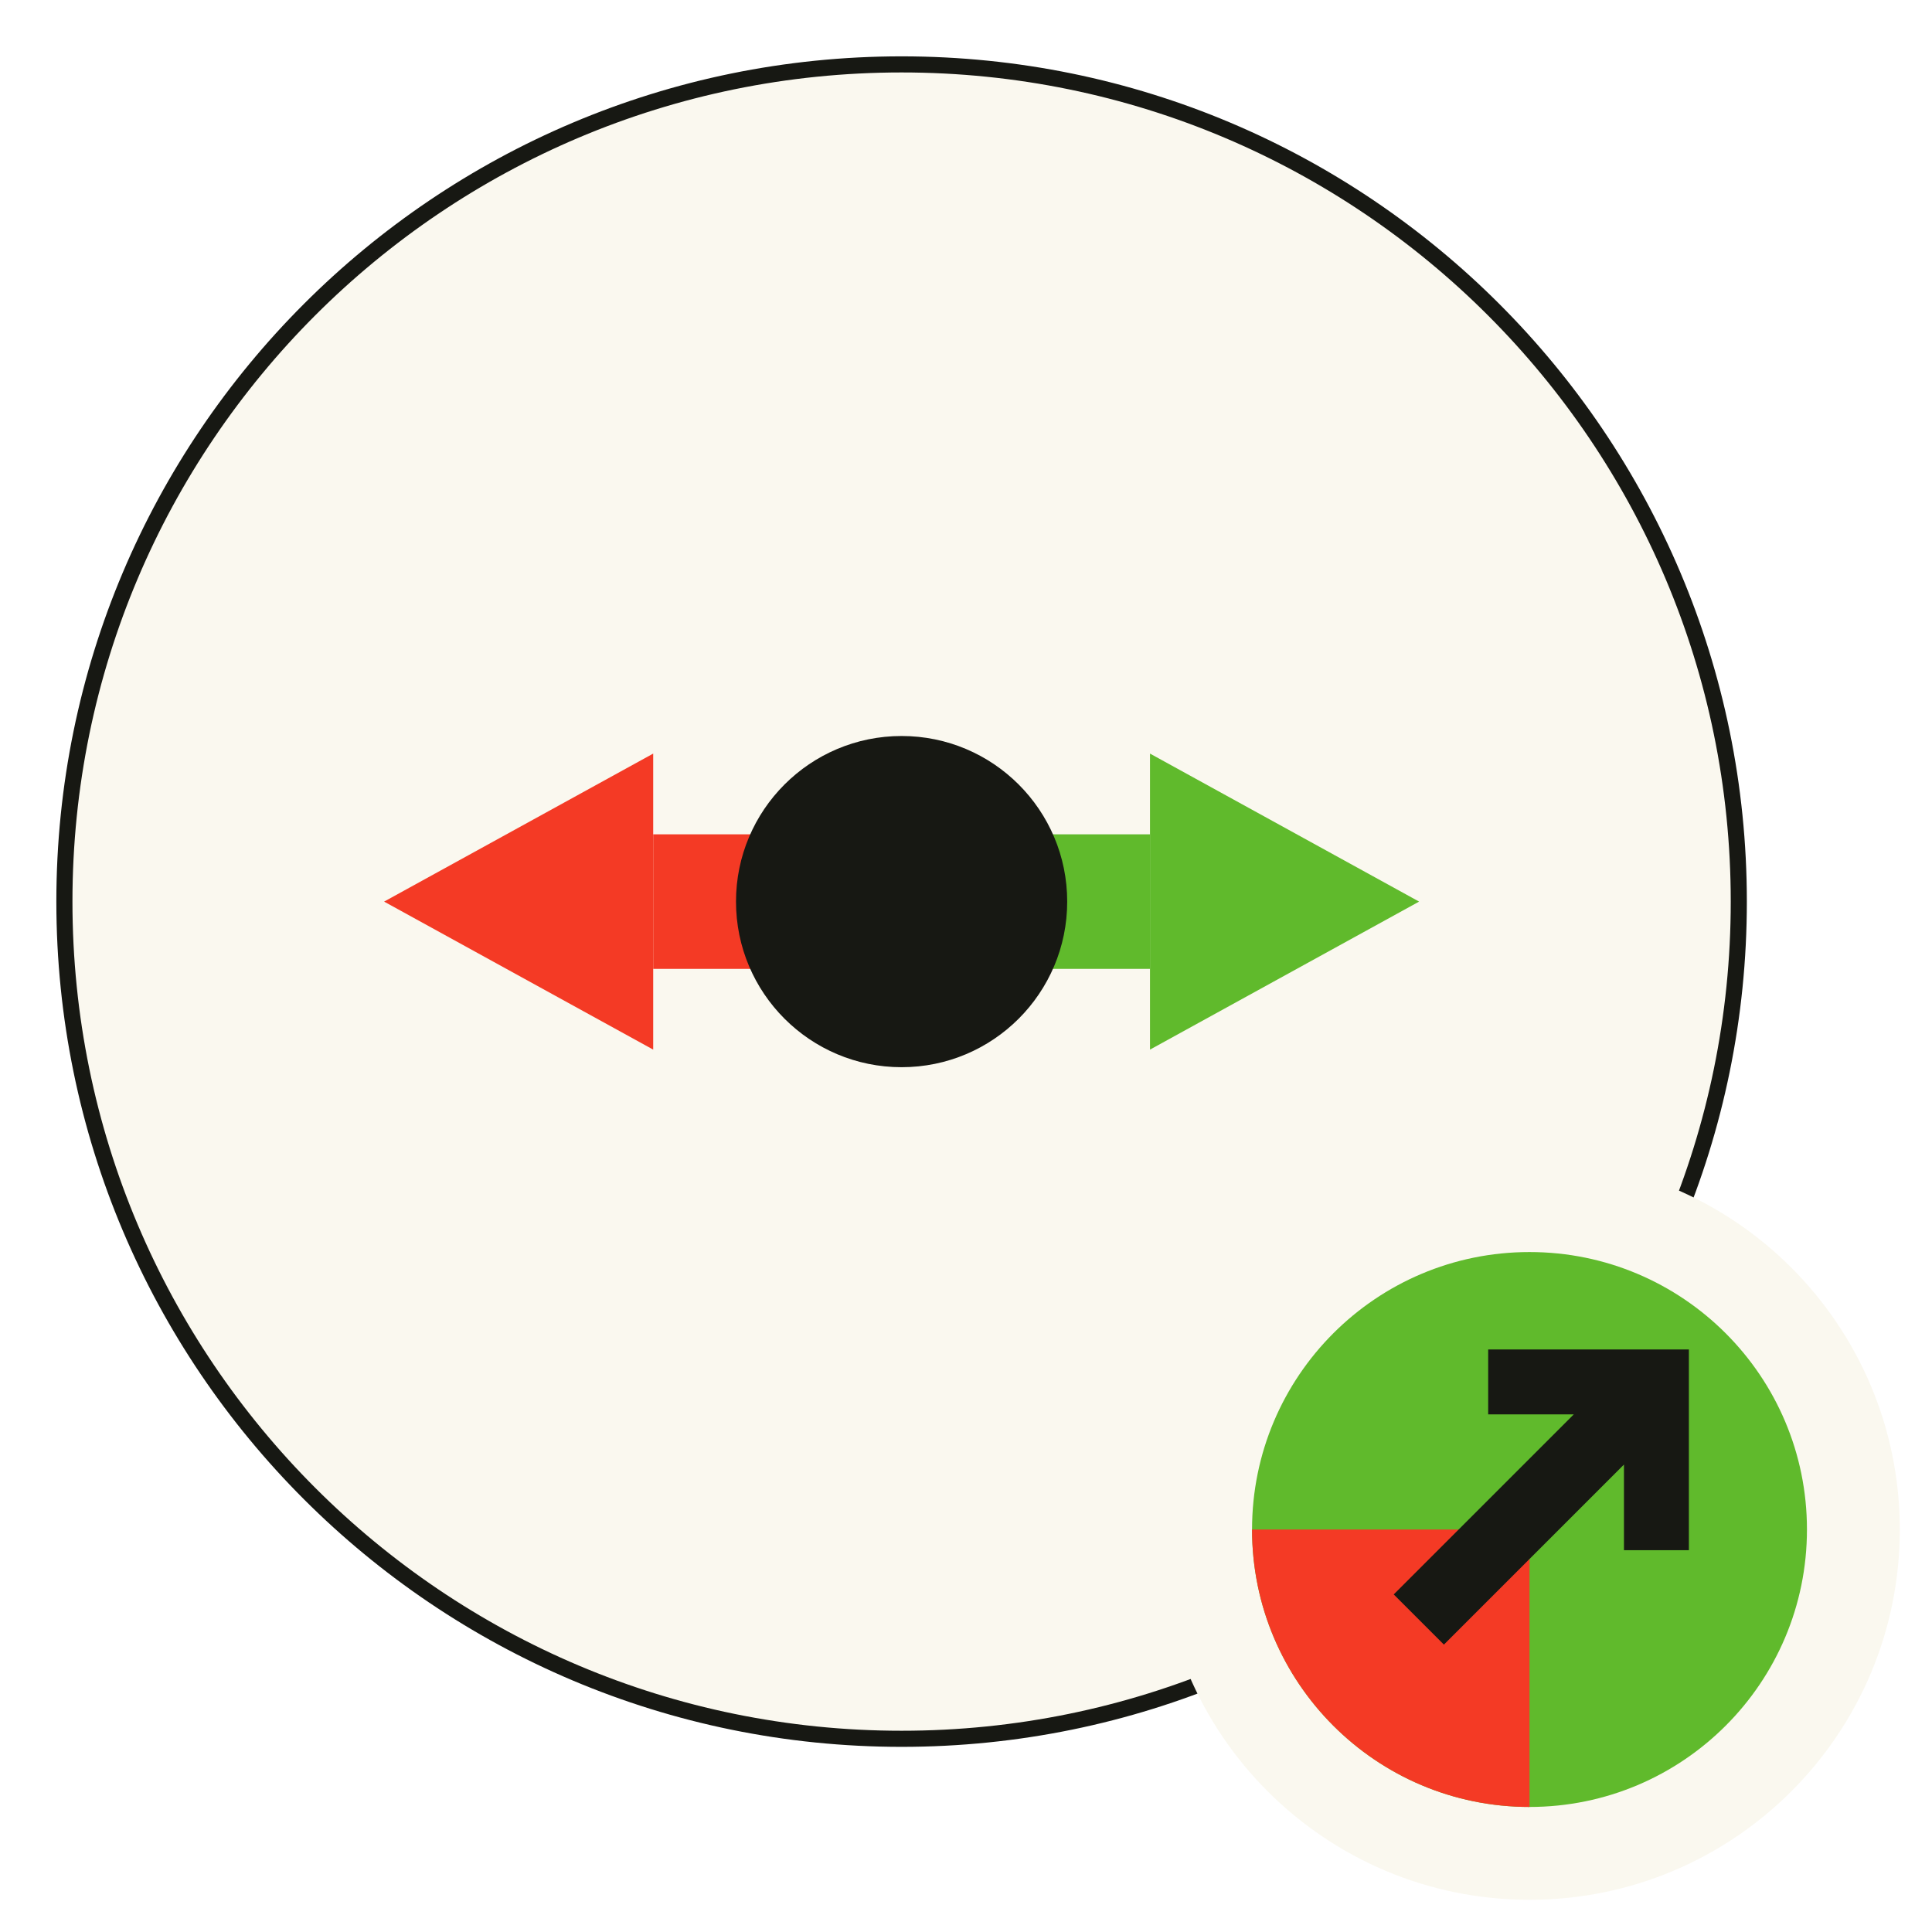
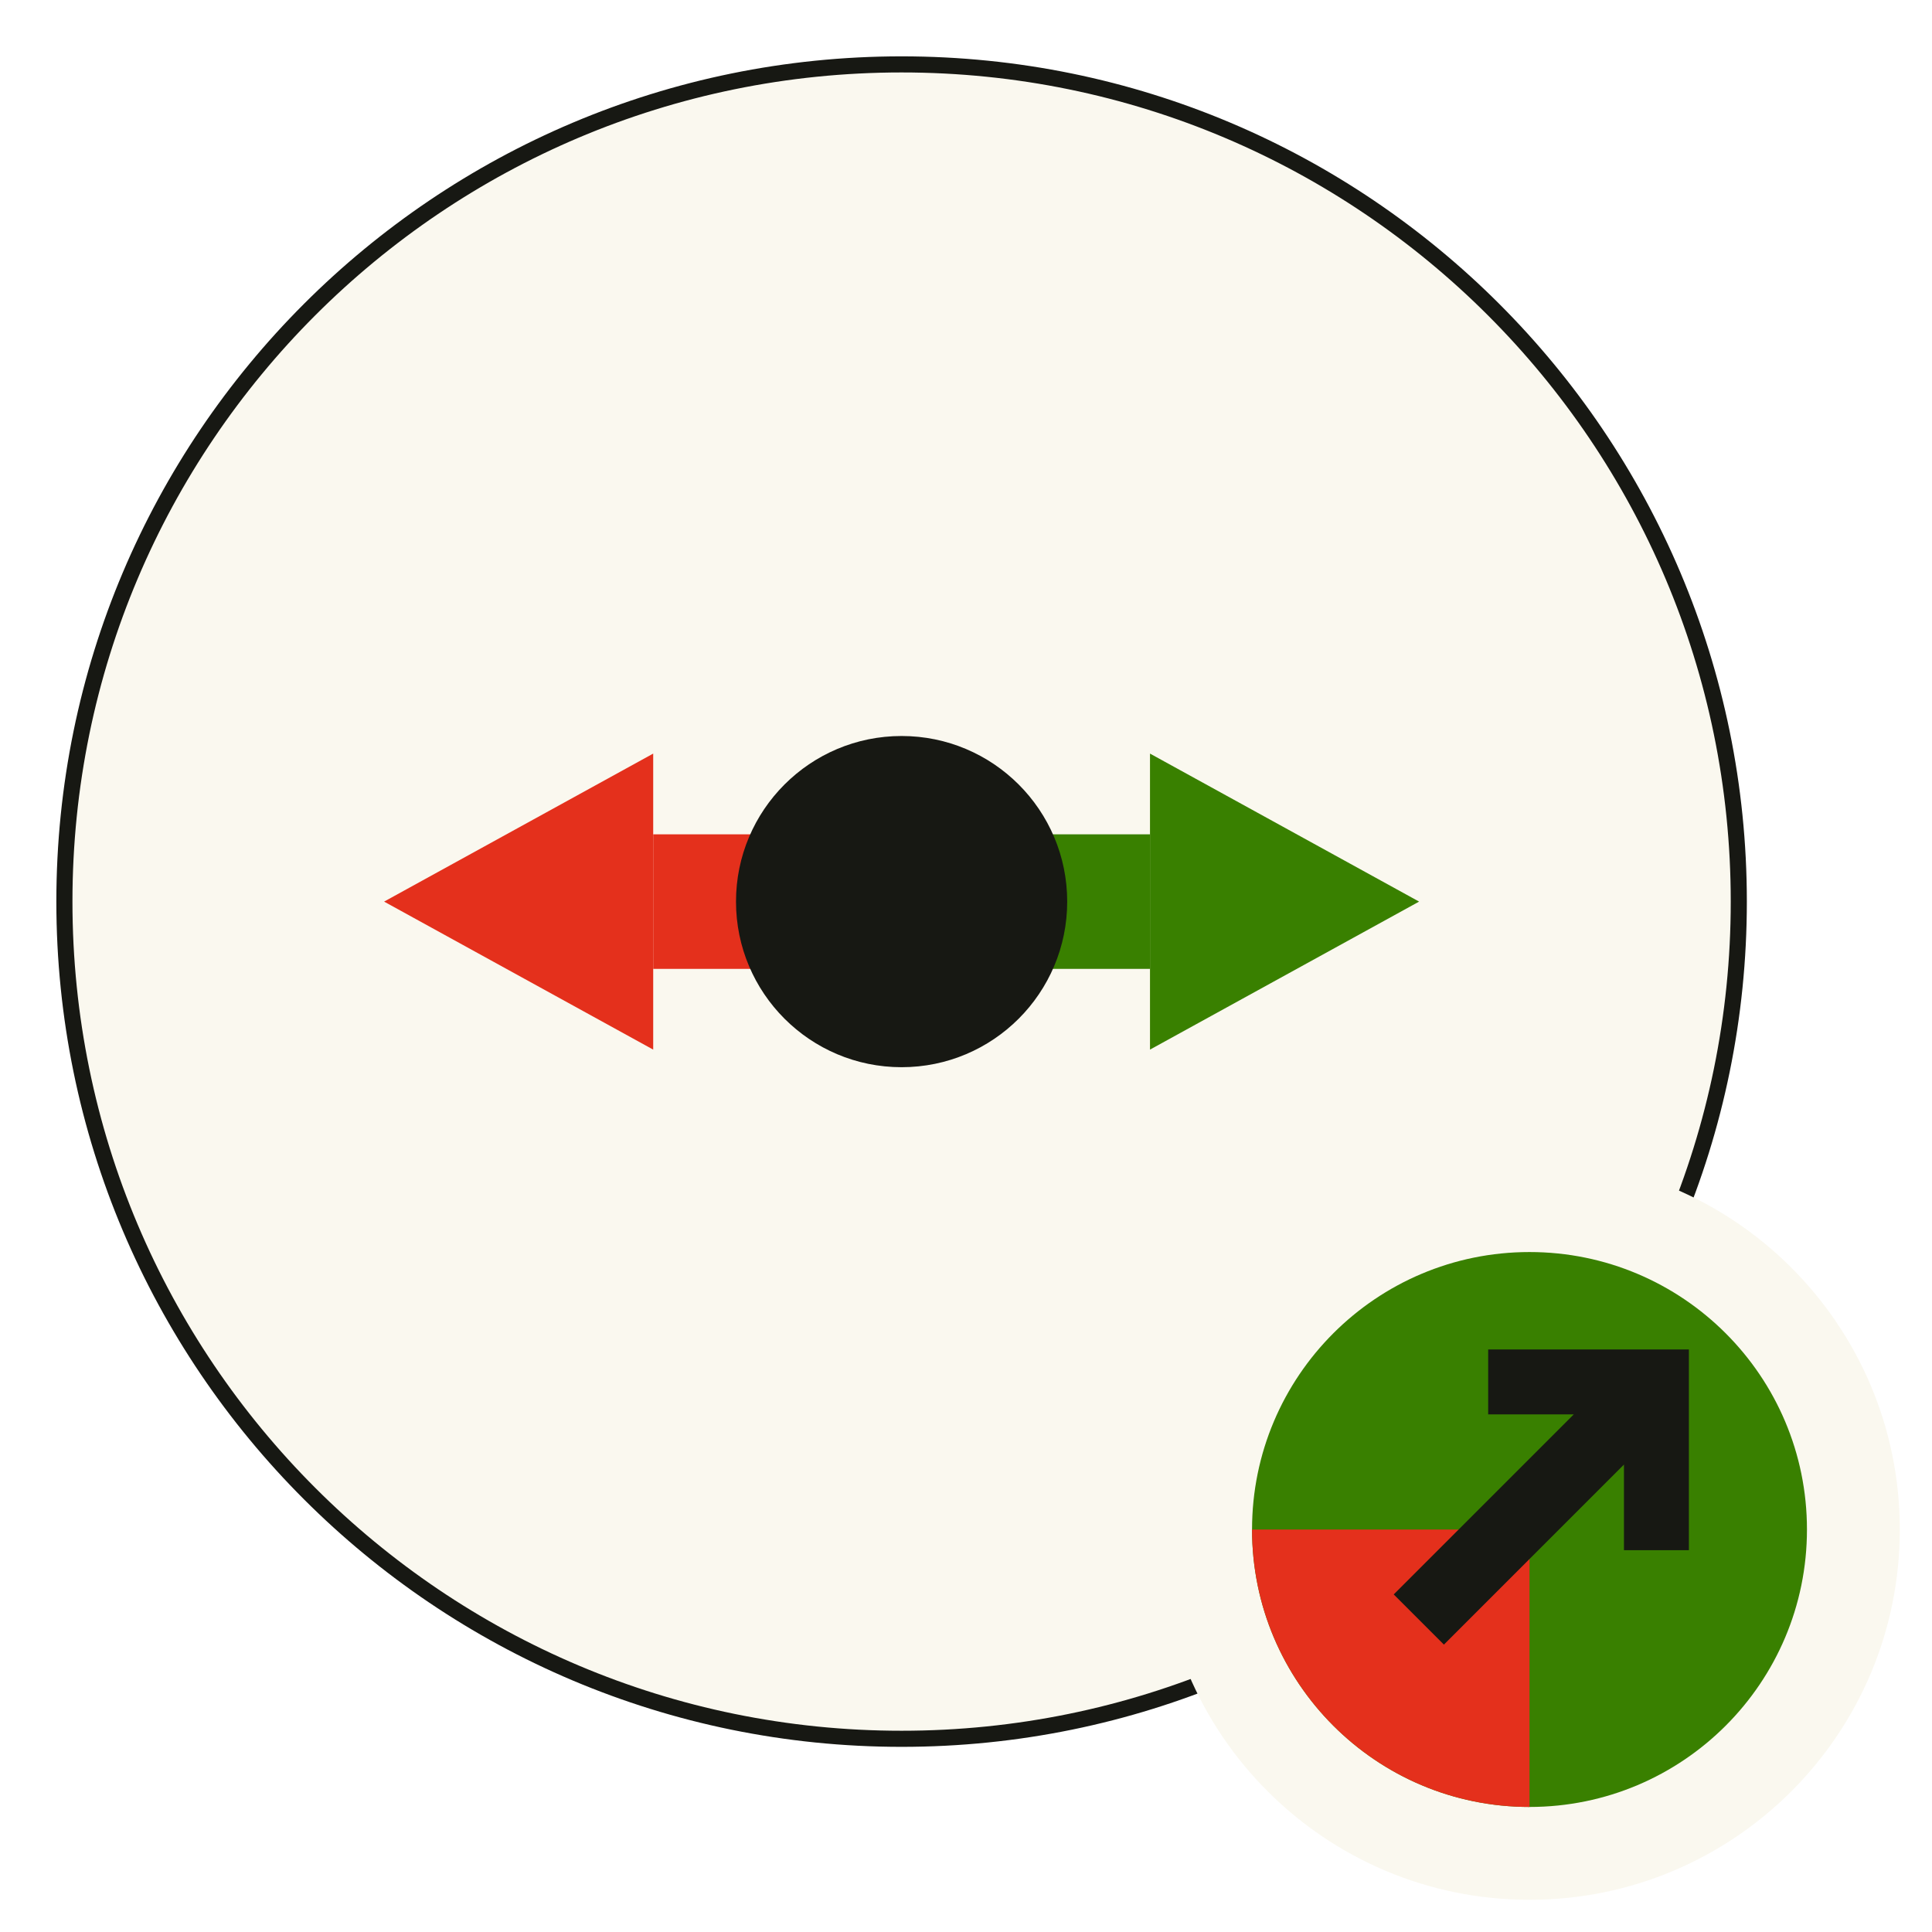
<svg xmlns="http://www.w3.org/2000/svg" viewBox="0 0 240 240" role="img" aria-label="The rubber band model, from How to improve yourself">
  <circle cx="112" cy="112" r="104" fill="#faf8ef" stroke="#171813" stroke-width="2" />
  <svg x="22" y="22" width="180" height="180" viewBox="0 0 140 140">
-     <line x1="63" y1="70" x2="46.0" y2="70.0" stroke="#f43a25" stroke-width="13" />
-     <path d="M20 70L46.0 84.3L46.0 55.7Z" fill="#f43a25" stroke="none" stroke-width="2" />
-     <line x1="77" y1="70" x2="94.0" y2="70.0" stroke="#60ba2c" stroke-width="13" />
-     <path d="M120 70L94.0 55.7L94.0 84.3Z" fill="#60ba2c" stroke="none" stroke-width="2" />
+     <line x1="63" y1="70" x2="46.0" y2="70.0" stroke="#e4301c" stroke-width="13" />
+     <path d="M20 70L46.0 84.3L46.0 55.7Z" fill="#e4301c" stroke="none" stroke-width="2" />
+     <line x1="77" y1="70" x2="94.0" y2="70.0" stroke="#398000" stroke-width="13" />
+     <path d="M120 70L94.0 55.7L94.0 84.3Z" fill="#398000" stroke="none" stroke-width="2" />
    <circle cx="70" cy="70" r="16" fill="#171813" />
  </svg>
  <circle cx="190" cy="190" r="46" fill="#faf8ef" />
  <svg x="146" y="146" width="88" height="88" viewBox="0 0 240 240">
-     <circle cx="120" cy="120" r="94" fill="#60ba2c" />
-     <path d="M26 120A94 94 0 0 0 120 214V120Z" fill="#f43a25" />
+     <circle cx="120" cy="120" r="94" fill="#398000" />
+     <path d="M26 120A94 94 0 0 0 120 214V120Z" fill="#e4301c" />
    <path d="M74 142L135 81H106V59H174V127H152V98L91 159Z" fill="#171813" />
  </svg>
</svg>
